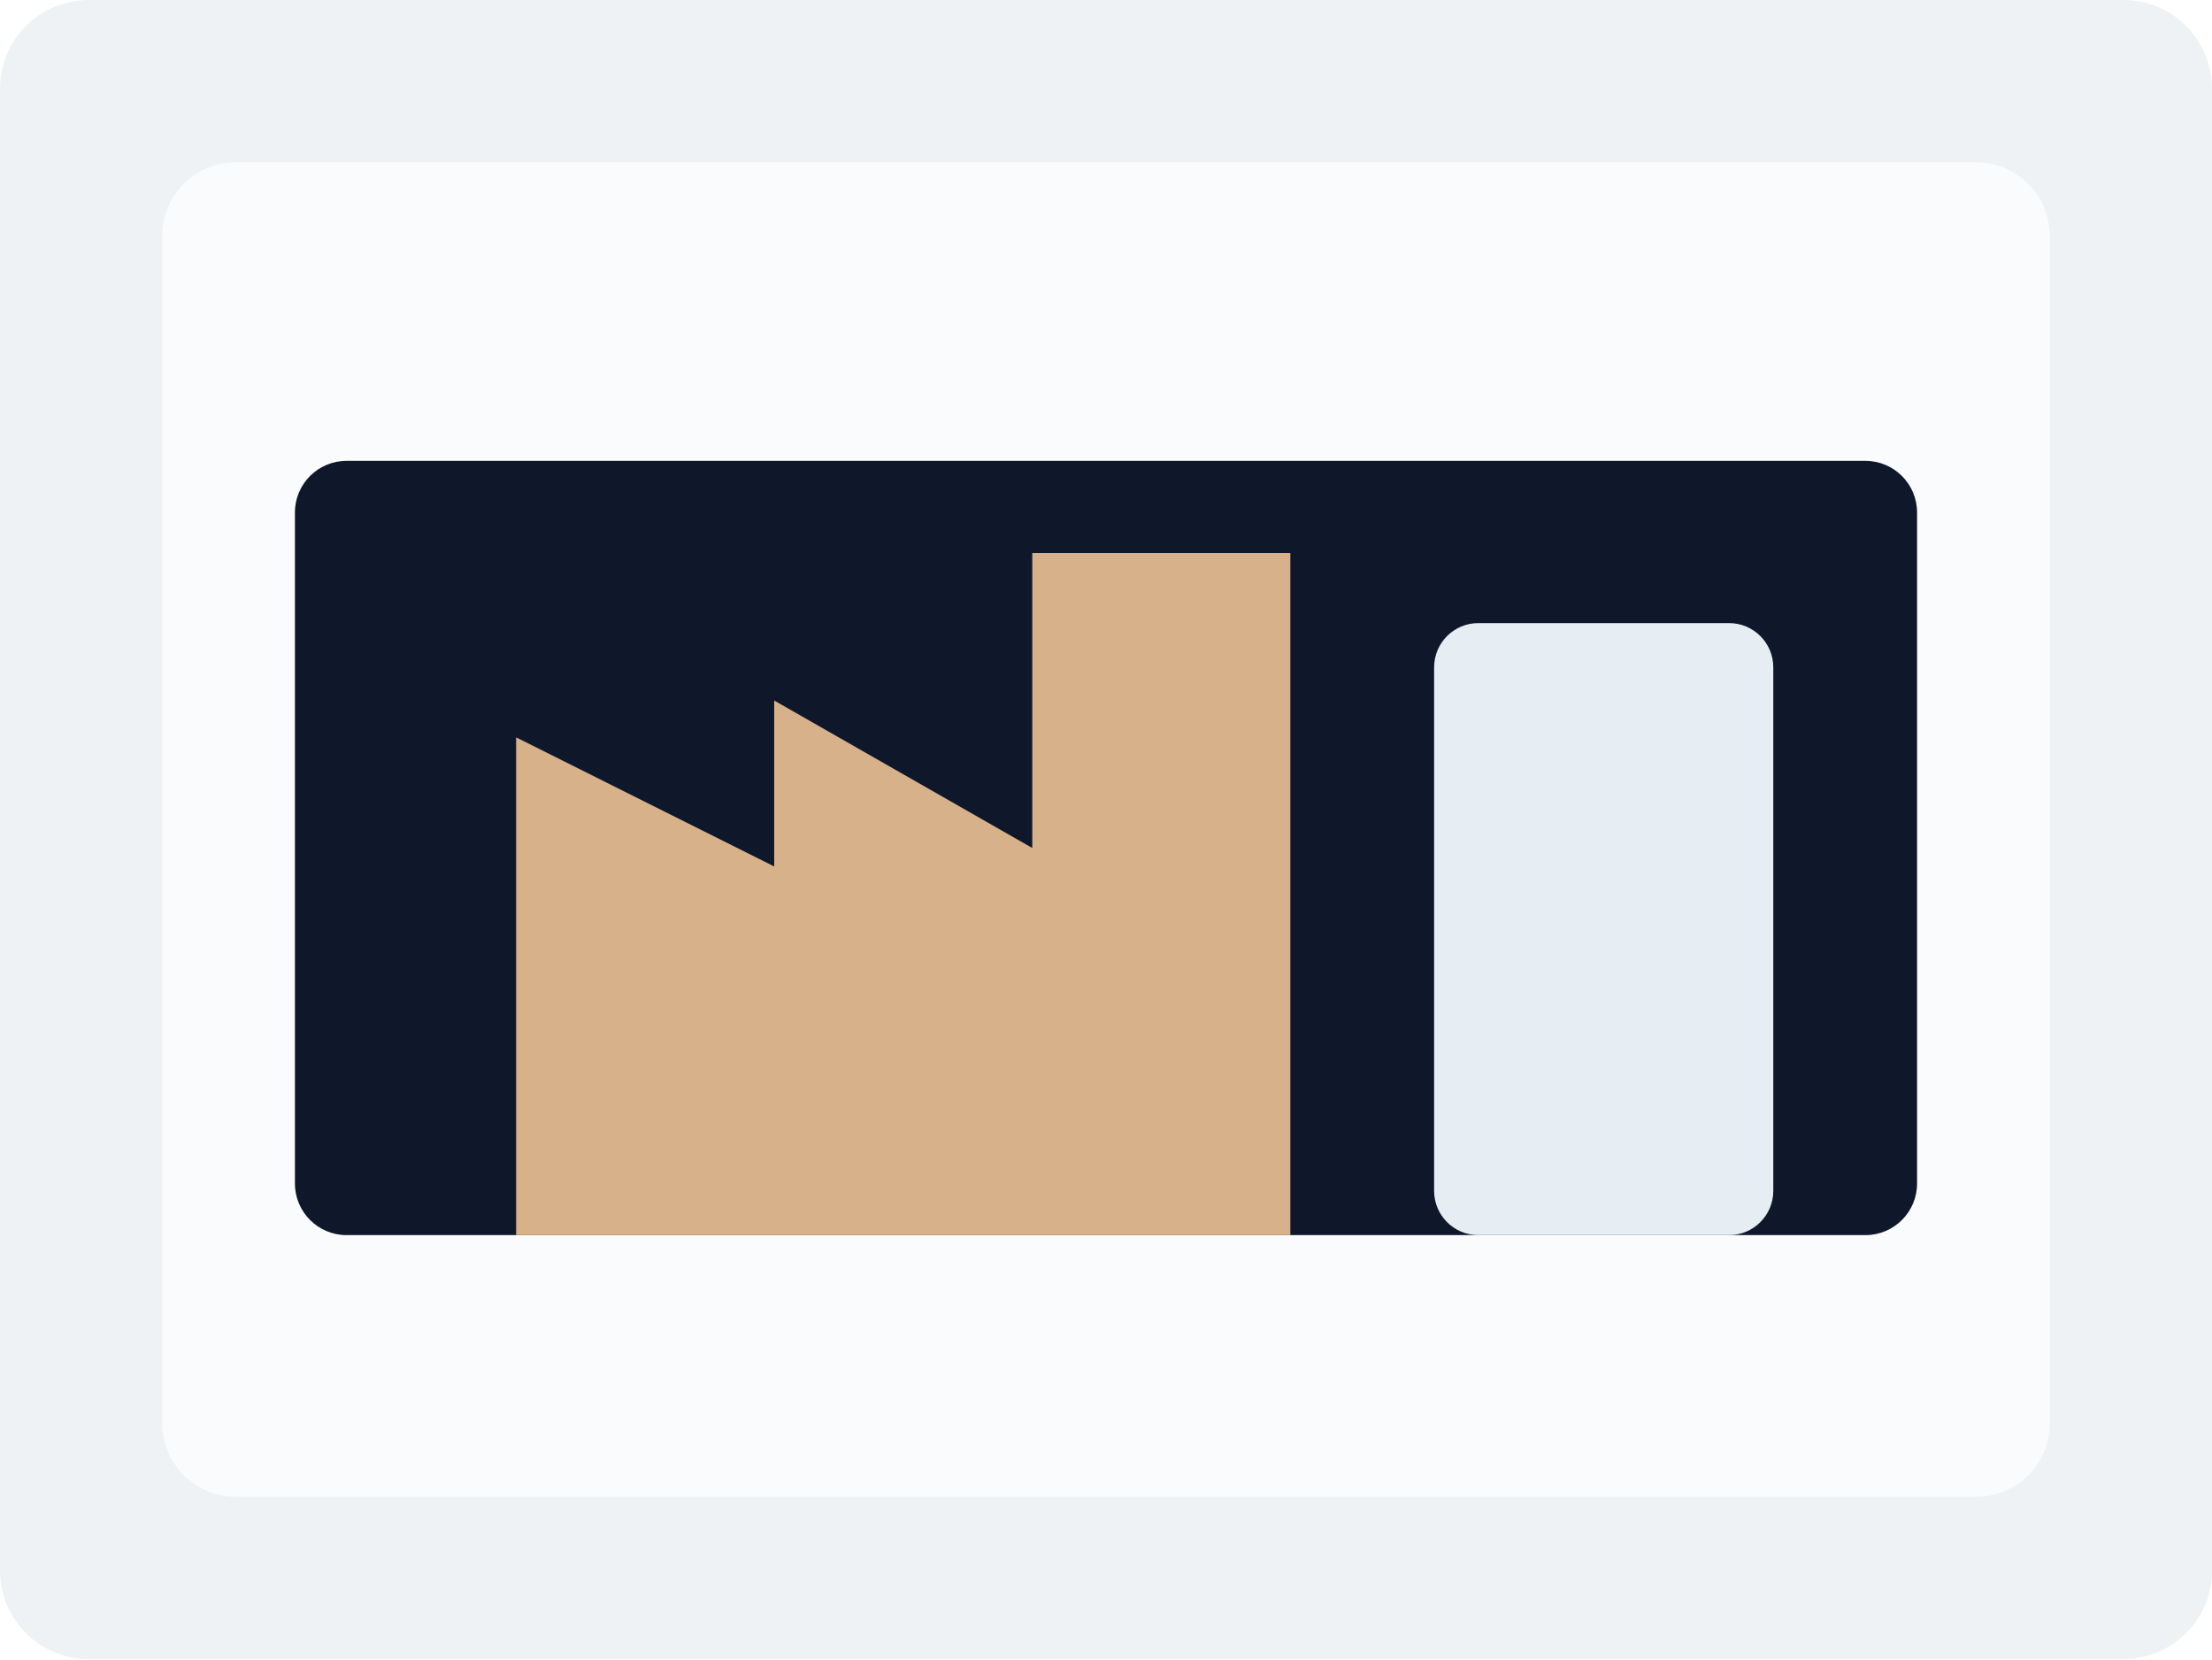
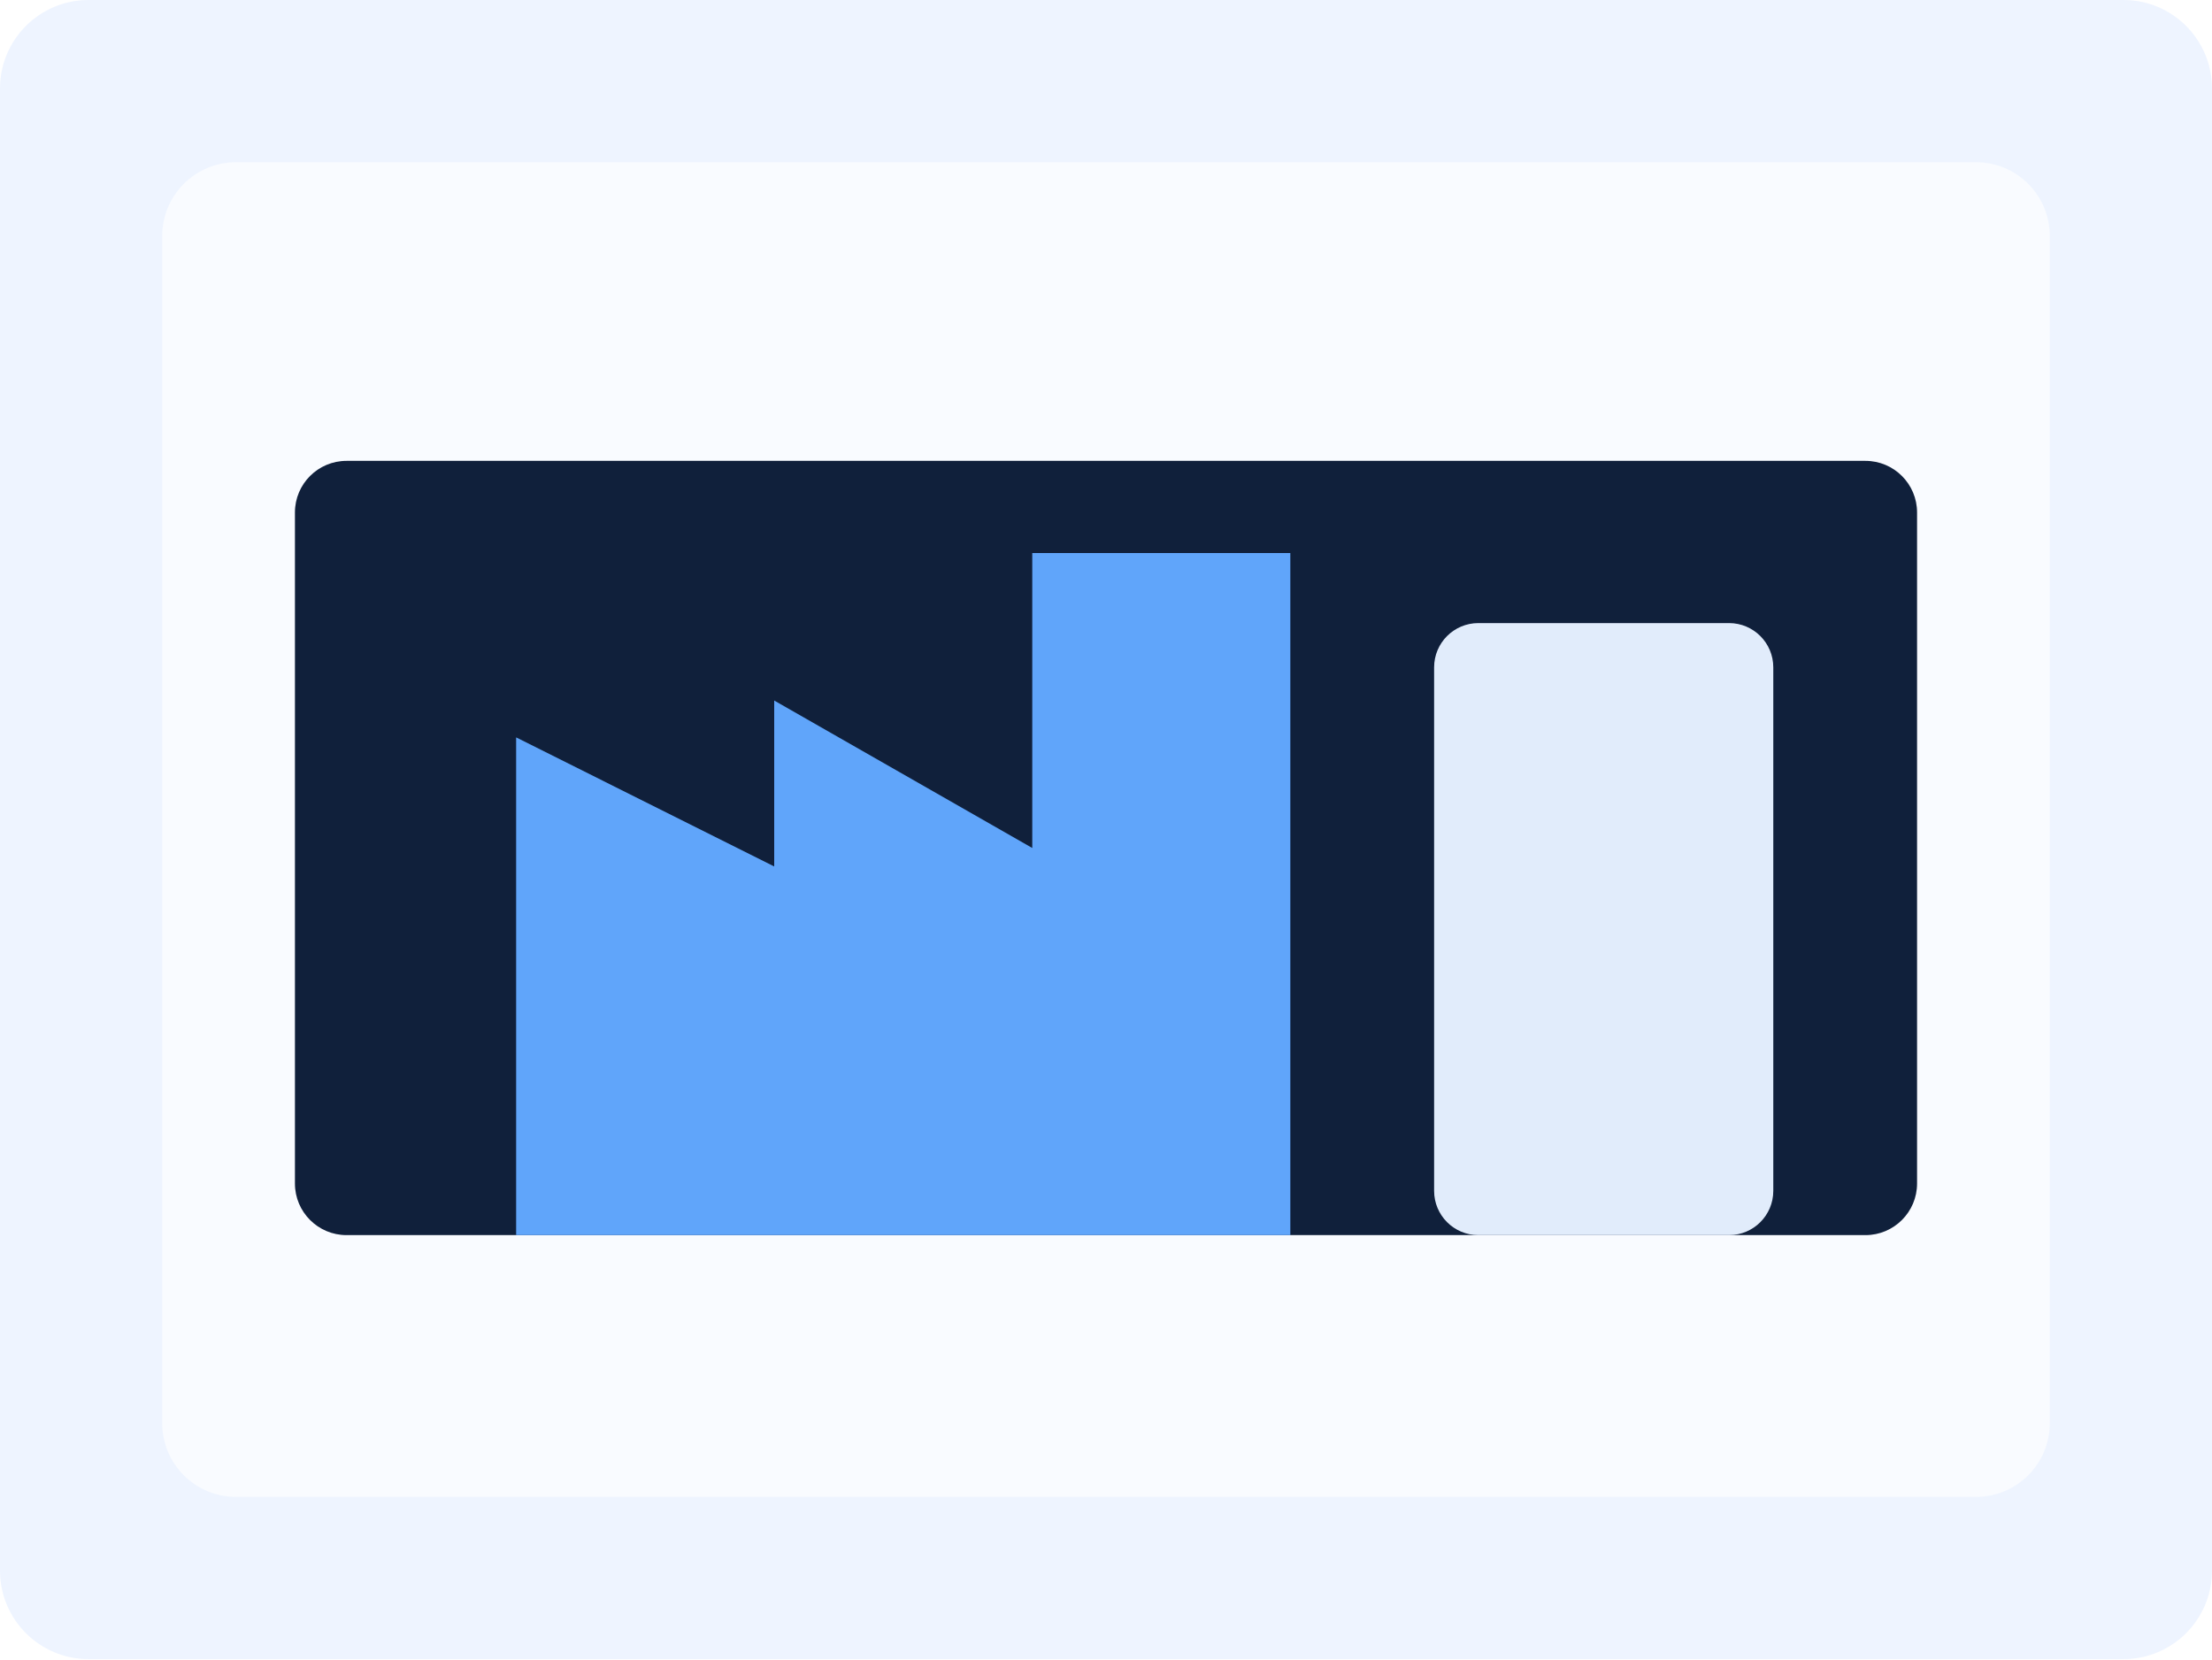
<svg xmlns="http://www.w3.org/2000/svg" width="1200" height="900" viewBox="0 0 1200 900" fill="none">
-   <rect width="1200" height="900" rx="48" fill="#EFF2F5" />
-   <rect x="88" y="88" width="1024" height="724" rx="40" fill="#F9FBFC" />
-   <rect x="160" y="250" width="880" height="420" rx="28" fill="#0F172A" />
-   <path d="M280 670V400L420 470V380L560 460V300H700V670H280Z" fill="#D7B18A" />
-   <rect x="778" y="338" width="184" height="332" rx="24" fill="#E6EDF3" />
+   <rect width="1200" height="900" rx="48" fill="#EEF4FF" />
+   <rect x="88" y="88" width="1024" height="724" rx="40" fill="#F9FBFF" />
+   <rect x="160" y="250" width="880" height="420" rx="28" fill="#10203B" />
+   <path d="M280 670V400L420 470V380L560 460V300H700V670H280Z" fill="#60A5FA" />
+   <rect x="778" y="338" width="184" height="332" rx="24" fill="#E1ECFB" />
</svg>
